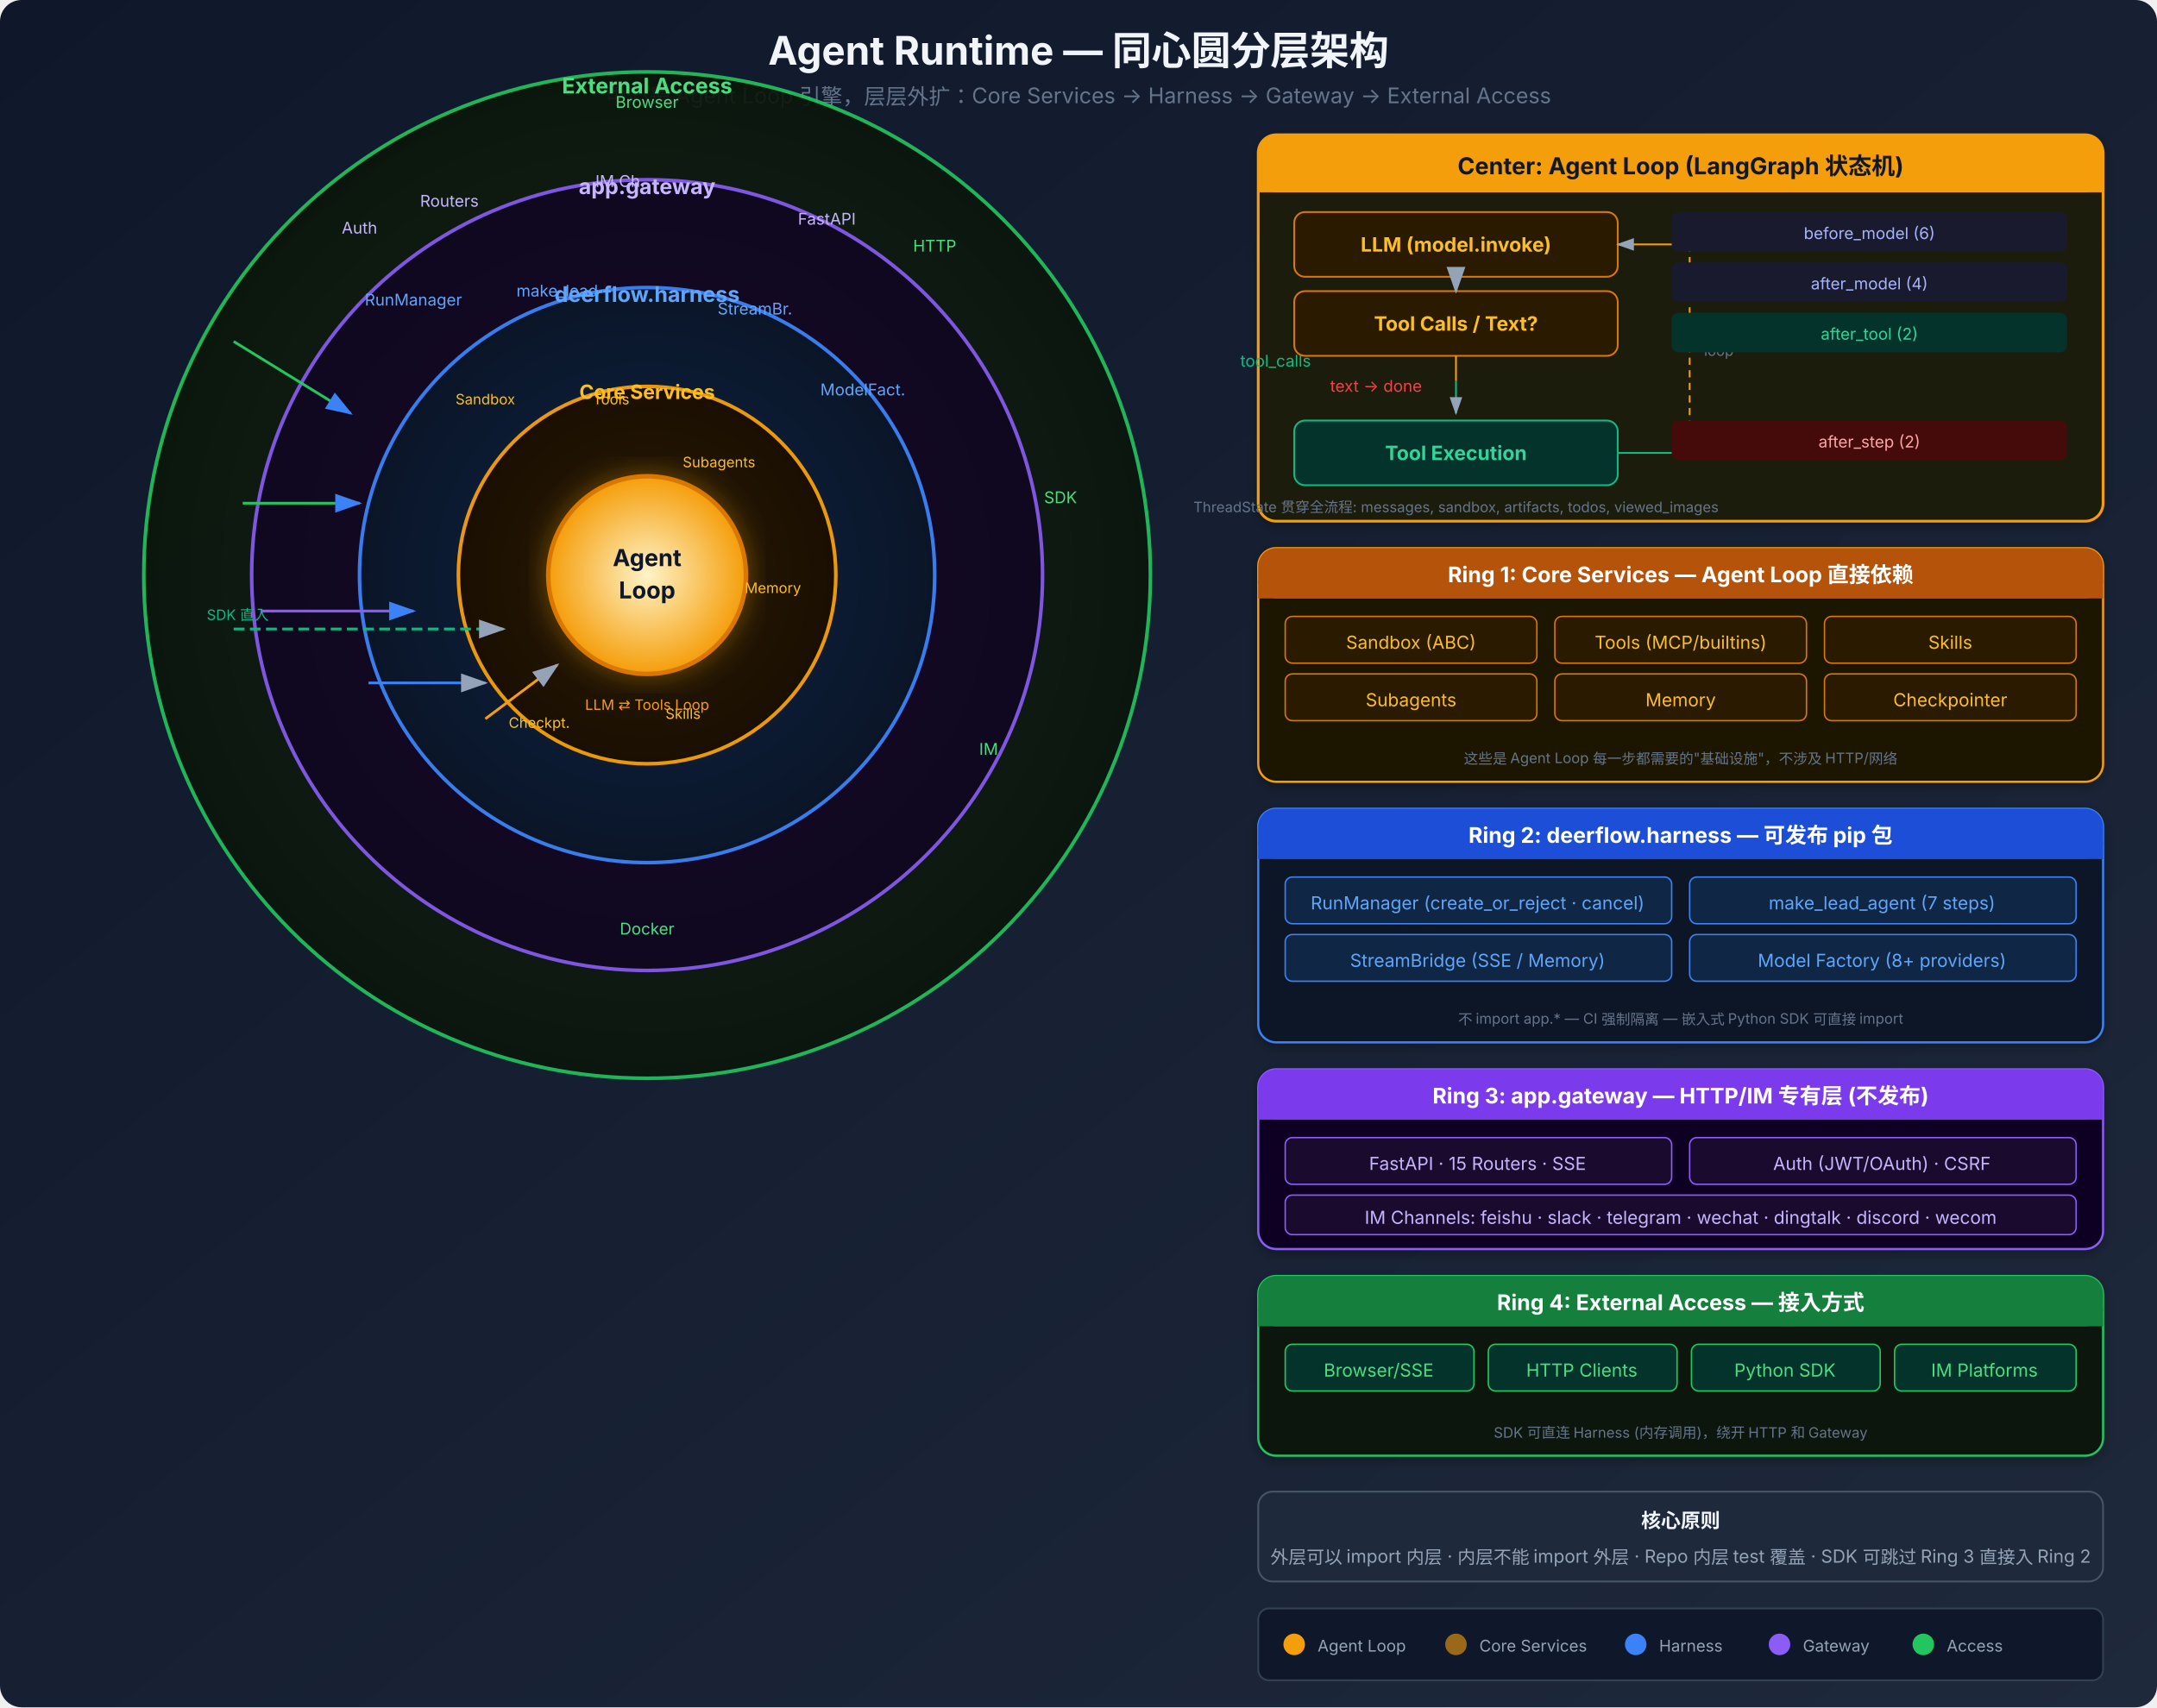
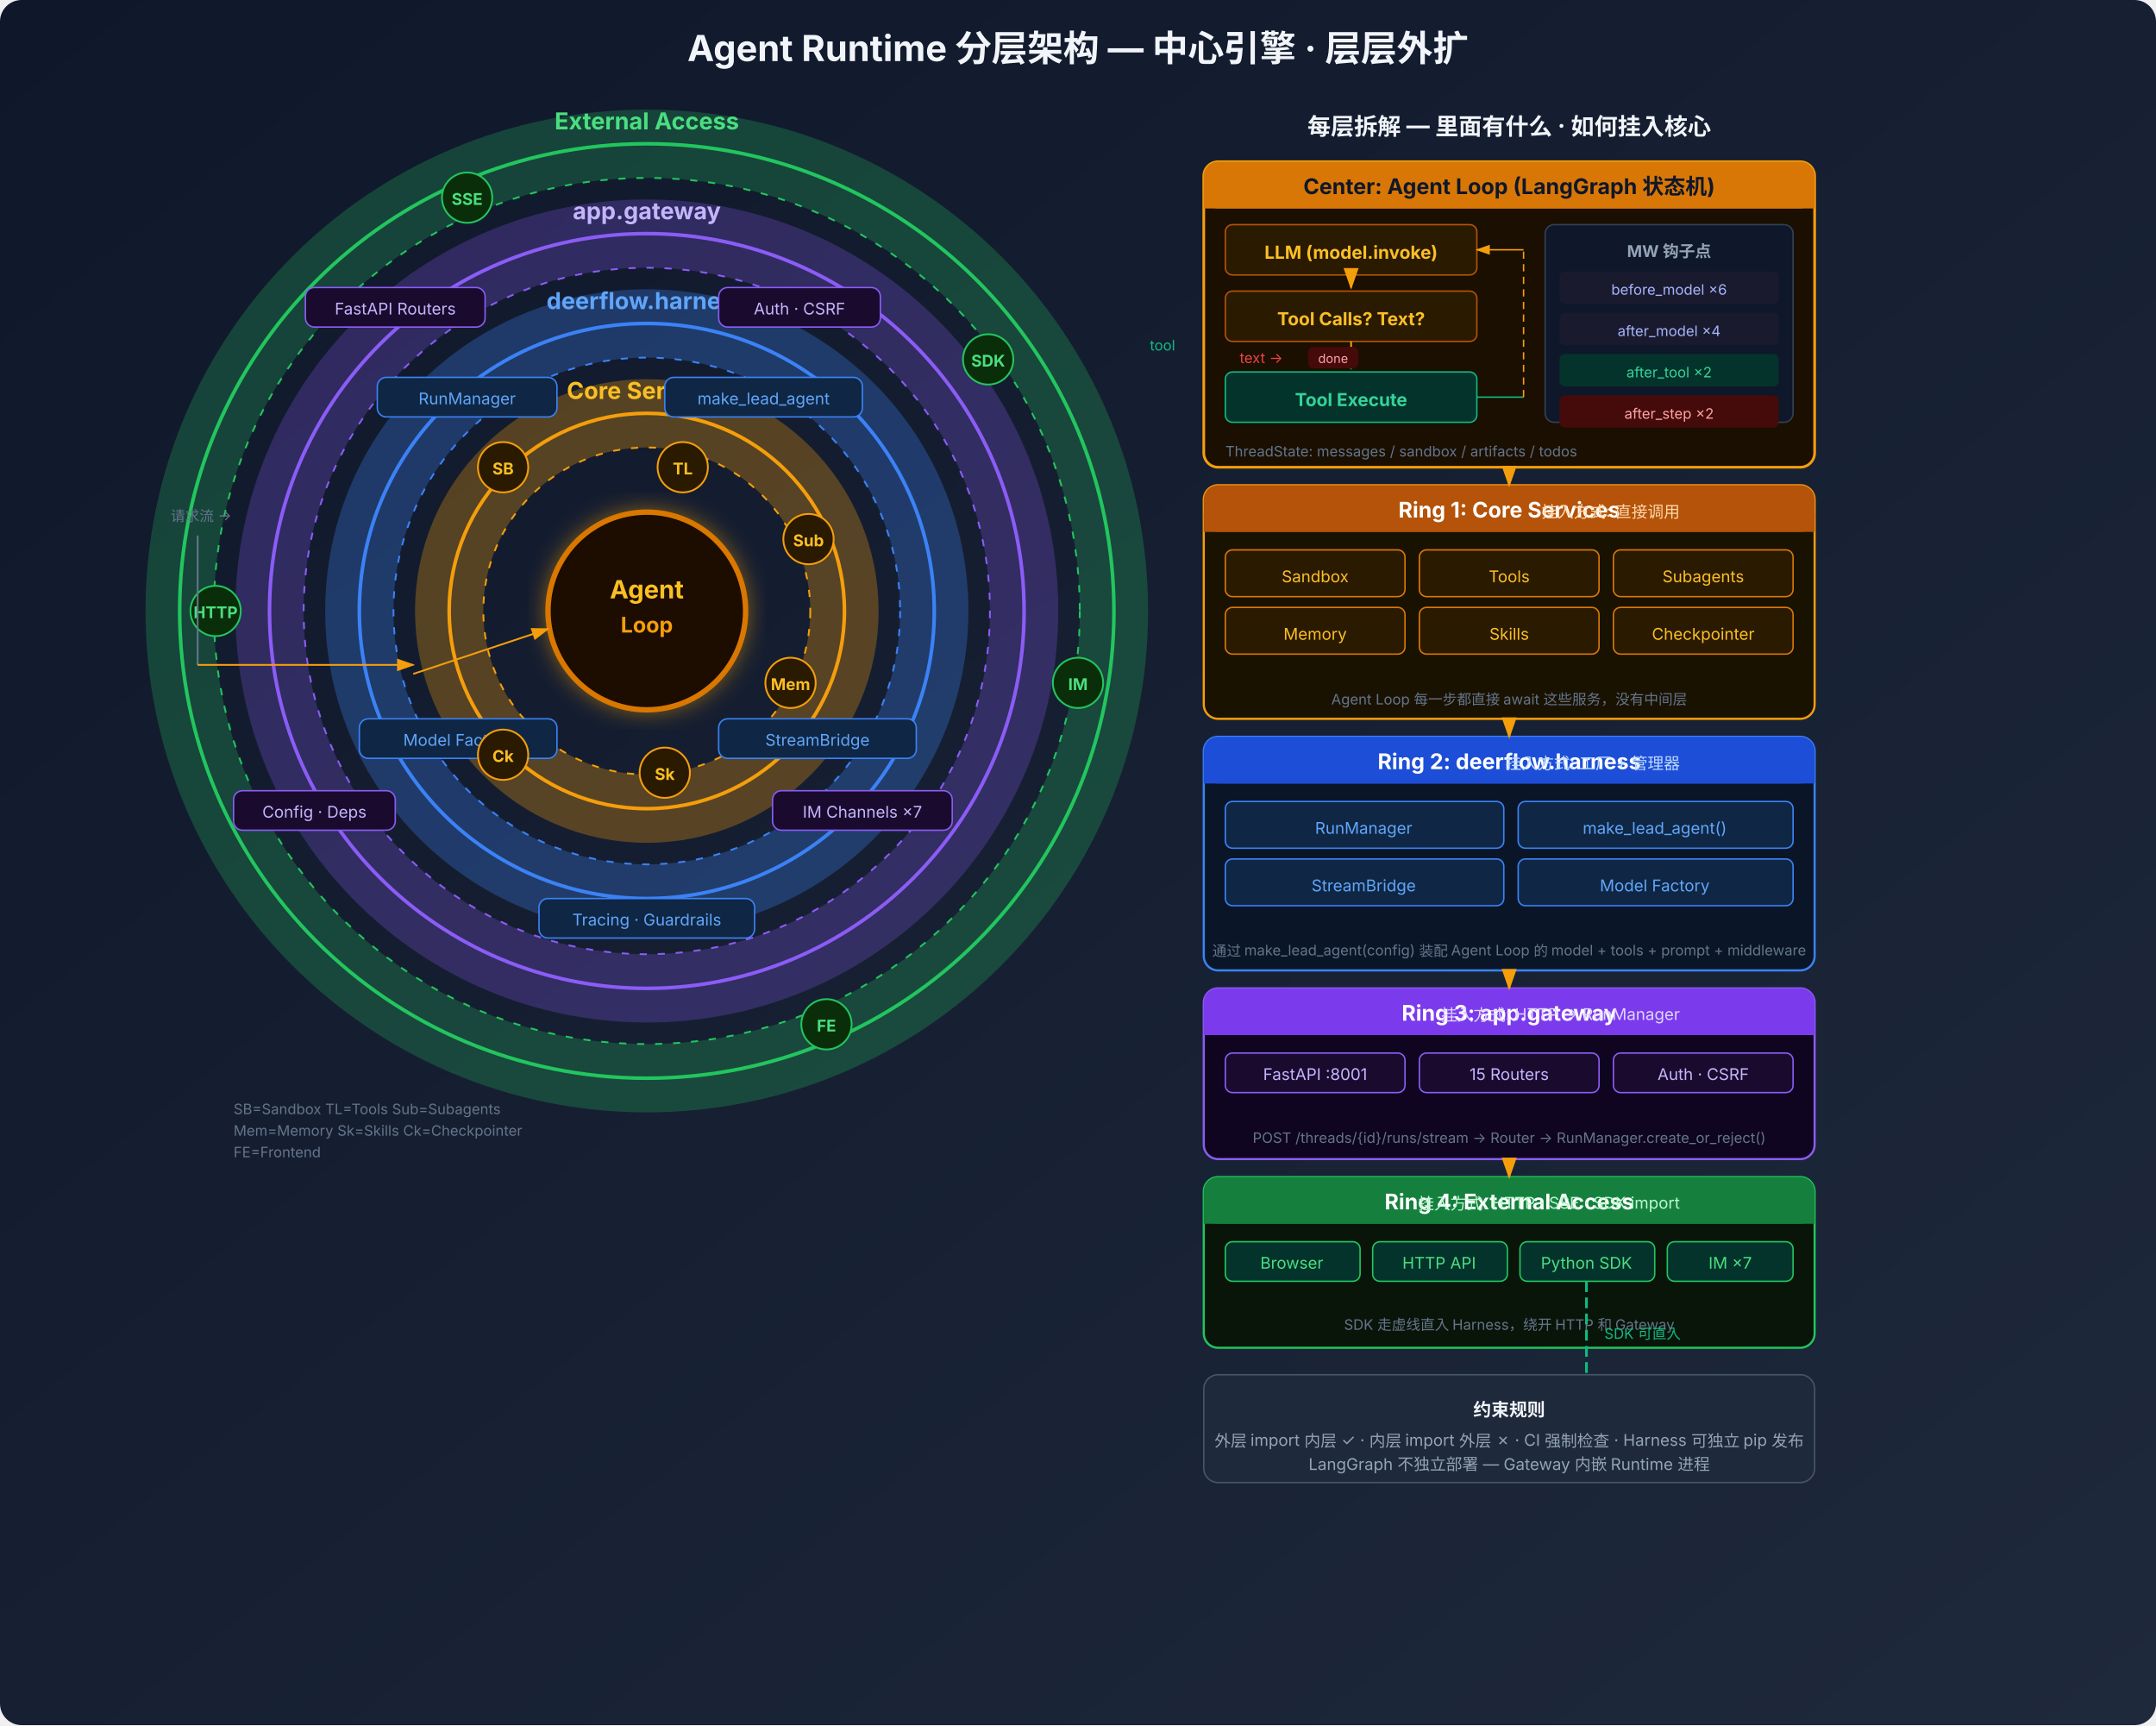
- <svg xmlns="http://www.w3.org/2000/svg" viewBox="0 0 1200 950" font-family="system-ui, -apple-system, sans-serif">
+ <svg xmlns="http://www.w3.org/2000/svg" viewBox="0 0 1200 960" font-family="system-ui, -apple-system, sans-serif">
  <defs>
    <marker id="arrow-in" markerWidth="10" markerHeight="7" refX="9" refY="3.5" orient="auto">
-       <polygon points="0 0, 10 3.5, 0 7" fill="#94a3b8" />
+       <polygon points="0 0, 10 3.5, 0 7" fill="#f59e0b" />
    </marker>
    <marker id="arrow-blue" markerWidth="10" markerHeight="7" refX="9" refY="3.5" orient="auto">
      <polygon points="0 0, 10 3.5, 0 7" fill="#3b82f6" />
+     </marker>
+     <marker id="arrow-purple" markerWidth="10" markerHeight="7" refX="9" refY="3.5" orient="auto">
+       <polygon points="0 0, 10 3.5, 0 7" fill="#8b5cf6" />
+     </marker>
+     <marker id="arrow-green" markerWidth="10" markerHeight="7" refX="9" refY="3.5" orient="auto">
+       <polygon points="0 0, 10 3.5, 0 7" fill="#10b981" />
    </marker>
    <linearGradient id="bg" x1="0%" y1="0%" x2="100%" y2="100%">
      <stop offset="0%" style="stop-color:#0f172a" />
      <stop offset="100%" style="stop-color:#1e293b" />
    </linearGradient>
-     <radialGradient id="coreGrad" cx="50%" cy="50%" r="50%">
-       <stop offset="0%" style="stop-color:#fef3c7" />
-       <stop offset="100%" style="stop-color:#f59e0b" />
-     </radialGradient>
-     <radialGradient id="ring1Grad" cx="50%" cy="50%" r="50%">
-       <stop offset="0%" style="stop-color:#2a1a00" />
-       <stop offset="100%" style="stop-color:#1a0f00" />
-     </radialGradient>
-     <radialGradient id="ring2Grad" cx="50%" cy="50%" r="50%">
-       <stop offset="0%" style="stop-color:#0f2744" />
-       <stop offset="100%" style="stop-color:#0a1628" />
-     </radialGradient>
-     <radialGradient id="ring3Grad" cx="50%" cy="50%" r="50%">
-       <stop offset="0%" style="stop-color:#1a0a2e" />
-       <stop offset="100%" style="stop-color:#0f0520" />
-     </radialGradient>
-     <radialGradient id="ring4Grad" cx="50%" cy="50%" r="50%">
-       <stop offset="0%" style="stop-color:#1a2a1a" />
-       <stop offset="100%" style="stop-color:#0a150a" />
-     </radialGradient>
    <filter id="glow">
-       <feDropShadow dx="0" dy="0" stdDeviation="8" flood-color="#f59e0b" flood-opacity="0.4" />
-     </filter>
-     <filter id="shadow">
-       <feDropShadow dx="0" dy="2" stdDeviation="3" flood-opacity="0.3" />
+       <feDropShadow dx="0" dy="0" stdDeviation="6" flood-color="#f59e0b" flood-opacity="0.5" />
    </filter>
  </defs>
-   <rect width="1200" height="950" rx="12" fill="url(#bg)" />
-   <text x="600" y="36" text-anchor="middle" fill="#f1f5f9" font-size="22" font-weight="bold">Agent Runtime — 同心圆分层架构</text>
-   <text x="600" y="58" text-anchor="middle" fill="#64748b" font-size="12">中心是 Agent Loop 引擎，层层外扩：Core Services → Harness → Gateway → External Access</text>
-   <circle cx="360" cy="320" r="280" fill="url(#ring4Grad)" stroke="#22c55e" stroke-width="2" opacity="0.9" />
-   <text x="360" y="52" text-anchor="middle" fill="#4ade80" font-size="12" font-weight="bold">External Access</text>
-   <circle cx="360" cy="320" r="220" fill="url(#ring3Grad)" stroke="#8b5cf6" stroke-width="2" opacity="0.9" />
-   <text x="360" y="108" text-anchor="middle" fill="#c4b5fd" font-size="12" font-weight="bold">app.gateway</text>
-   <circle cx="360" cy="320" r="160" fill="url(#ring2Grad)" stroke="#3b82f6" stroke-width="2" opacity="0.95" />
-   <text x="360" y="168" text-anchor="middle" fill="#60a5fa" font-size="12" font-weight="bold">deerflow.harness</text>
-   <circle cx="360" cy="320" r="105" fill="url(#ring1Grad)" stroke="#f59e0b" stroke-width="2" opacity="0.95" />
-   <text x="360" y="222" text-anchor="middle" fill="#fbbf24" font-size="11" font-weight="bold">Core Services</text>
-   <circle cx="360" cy="320" r="55" fill="url(#coreGrad)" stroke="#d97706" stroke-width="2.5" filter="url(#glow)" />
-   <text x="360" y="315" text-anchor="middle" fill="#0f172a" font-size="13" font-weight="bold">Agent</text>
-   <text x="360" y="333" text-anchor="middle" fill="#0f172a" font-size="13" font-weight="bold">Loop</text>
-   <rect x="700" y="75" width="470" height="215" rx="10" fill="#1e1a0a" stroke="#f59e0b" stroke-width="1.5" filter="url(#shadow)" />
-   <rect x="700" y="75" width="470" height="32" rx="10" fill="#f59e0b" />
-   <rect x="700" y="97" width="470" height="10" fill="#f59e0b" />
-   <text x="935" y="97" text-anchor="middle" fill="#0f172a" font-size="13" font-weight="bold">Center: Agent Loop (LangGraph 状态机)</text>
-   <rect x="720" y="118" width="180" height="36" rx="6" fill="#2a1a00" stroke="#d97706" stroke-width="1" />
-   <text x="810" y="140" text-anchor="middle" fill="#fbbf24" font-size="11" font-weight="bold">LLM (model.invoke)</text>
-   <rect x="720" y="162" width="180" height="36" rx="6" fill="#2a1a00" stroke="#d97706" stroke-width="1" />
-   <text x="810" y="184" text-anchor="middle" fill="#fbbf24" font-size="11" font-weight="bold">Tool Calls / Text?</text>
-   <line x1="810" y1="154" x2="810" y2="162" stroke="#f59e0b" stroke-width="1.5" marker-end="url(#arrow-in)" />
-   <text x="740" y="218" fill="#ef4444" font-size="9">text → done</text>
-   <text x="690" y="204" fill="#10b981" font-size="9">tool_calls</text>
-   <line x1="810" y1="198" x2="810" y2="212" stroke="#f59e0b" stroke-width="1" />
-   <line x1="810" y1="212" x2="810" y2="230" stroke="#10b981" stroke-width="1" marker-end="url(#arrow-in)" />
-   <rect x="720" y="234" width="180" height="36" rx="6" fill="#04332b" stroke="#10b981" stroke-width="1" />
-   <text x="810" y="256" text-anchor="middle" fill="#34d399" font-size="11" font-weight="bold">Tool Execution</text>
-   <line x1="900" y1="252" x2="940" y2="252" stroke="#10b981" stroke-width="1" />
-   <line x1="940" y1="252" x2="940" y2="136" stroke="#f59e0b" stroke-width="1" stroke-dasharray="4,3" />
-   <line x1="940" y1="136" x2="900" y2="136" stroke="#f59e0b" stroke-width="1" marker-end="url(#arrow-in)" />
-   <text x="948" y="198" fill="#64748b" font-size="8">loop</text>
-   <rect x="930" y="118" width="220" height="22" rx="4" fill="#1a1a2e" />
-   <text x="1040" y="133" text-anchor="middle" fill="#a5b4fc" font-size="9">before_model (6)</text>
-   <rect x="930" y="146" width="220" height="22" rx="4" fill="#1a1a2e" />
-   <text x="1040" y="161" text-anchor="middle" fill="#a5b4fc" font-size="9">after_model (4)</text>
-   <rect x="930" y="174" width="220" height="22" rx="4" fill="#04332b" />
-   <text x="1040" y="189" text-anchor="middle" fill="#34d399" font-size="9">after_tool (2)</text>
-   <rect x="930" y="234" width="220" height="22" rx="4" fill="#450a0a" />
-   <text x="1040" y="249" text-anchor="middle" fill="#fca5a5" font-size="9">after_step (2)</text>
-   <text x="810" y="285" text-anchor="middle" fill="#64748b" font-size="8">ThreadState 贯穿全流程: messages, sandbox, artifacts, todos, viewed_images</text>
-   <rect x="700" y="305" width="470" height="130" rx="10" fill="#1a1200" stroke="#f59e0b" stroke-width="1.2" filter="url(#shadow)" />
-   <rect x="700" y="305" width="470" height="28" rx="10" fill="#b45309" />
-   <rect x="700" y="323" width="470" height="10" fill="#b45309" />
-   <text x="935" y="324" text-anchor="middle" fill="#fff" font-size="12" font-weight="bold">Ring 1: Core Services — Agent Loop 直接依赖</text>
-   <rect x="715" y="343" width="140" height="26" rx="4" fill="#2a1a00" stroke="#d97706" stroke-width="0.8" />
-   <text x="785" y="361" text-anchor="middle" fill="#fbbf24" font-size="10">Sandbox (ABC)</text>
-   <rect x="865" y="343" width="140" height="26" rx="4" fill="#2a1a00" stroke="#d97706" stroke-width="0.8" />
-   <text x="935" y="361" text-anchor="middle" fill="#fbbf24" font-size="10">Tools (MCP/builtins)</text>
-   <rect x="715" y="375" width="140" height="26" rx="4" fill="#2a1a00" stroke="#d97706" stroke-width="0.8" />
-   <text x="785" y="393" text-anchor="middle" fill="#fbbf24" font-size="10">Subagents</text>
-   <rect x="865" y="375" width="140" height="26" rx="4" fill="#2a1a00" stroke="#d97706" stroke-width="0.8" />
-   <text x="935" y="393" text-anchor="middle" fill="#fbbf24" font-size="10">Memory</text>
-   <rect x="1015" y="343" width="140" height="26" rx="4" fill="#2a1a00" stroke="#d97706" stroke-width="0.8" />
-   <text x="1085" y="361" text-anchor="middle" fill="#fbbf24" font-size="10">Skills</text>
-   <rect x="1015" y="375" width="140" height="26" rx="4" fill="#2a1a00" stroke="#d97706" stroke-width="0.8" />
-   <text x="1085" y="393" text-anchor="middle" fill="#fbbf24" font-size="10">Checkpointer</text>
-   <text x="935" y="425" text-anchor="middle" fill="#64748b" font-size="8">这些是 Agent Loop 每一步都需要的"基础设施"，不涉及 HTTP/网络</text>
-   <rect x="700" y="450" width="470" height="130" rx="10" fill="#0a1628" stroke="#3b82f6" stroke-width="1.2" filter="url(#shadow)" />
-   <rect x="700" y="450" width="470" height="28" rx="10" fill="#1d4ed8" />
-   <rect x="700" y="468" width="470" height="10" fill="#1d4ed8" />
-   <text x="935" y="469" text-anchor="middle" fill="#fff" font-size="12" font-weight="bold">Ring 2: deerflow.harness — 可发布 pip 包</text>
-   <rect x="715" y="488" width="215" height="26" rx="4" fill="#0f2744" stroke="#3b82f6" stroke-width="0.8" />
-   <text x="822" y="506" text-anchor="middle" fill="#60a5fa" font-size="10">RunManager (create_or_reject · cancel)</text>
-   <rect x="940" y="488" width="215" height="26" rx="4" fill="#0f2744" stroke="#3b82f6" stroke-width="0.8" />
-   <text x="1047" y="506" text-anchor="middle" fill="#60a5fa" font-size="10">make_lead_agent (7 steps)</text>
-   <rect x="715" y="520" width="215" height="26" rx="4" fill="#0f2744" stroke="#3b82f6" stroke-width="0.8" />
-   <text x="822" y="538" text-anchor="middle" fill="#60a5fa" font-size="10">StreamBridge (SSE / Memory)</text>
-   <rect x="940" y="520" width="215" height="26" rx="4" fill="#0f2744" stroke="#3b82f6" stroke-width="0.8" />
-   <text x="1047" y="538" text-anchor="middle" fill="#60a5fa" font-size="10">Model Factory (8+ providers)</text>
-   <text x="935" y="570" text-anchor="middle" fill="#64748b" font-size="8">不 import app.* — CI 强制隔离 — 嵌入式 Python SDK 可直接 import</text>
-   <rect x="700" y="595" width="470" height="100" rx="10" fill="#0f0520" stroke="#8b5cf6" stroke-width="1.2" filter="url(#shadow)" />
-   <rect x="700" y="595" width="470" height="28" rx="10" fill="#7c3aed" />
-   <rect x="700" y="613" width="470" height="10" fill="#7c3aed" />
-   <text x="935" y="614" text-anchor="middle" fill="#fff" font-size="12" font-weight="bold">Ring 3: app.gateway — HTTP/IM 专有层 (不发布)</text>
-   <rect x="715" y="633" width="215" height="26" rx="4" fill="#1a0a2e" stroke="#8b5cf6" stroke-width="0.8" />
-   <text x="822" y="651" text-anchor="middle" fill="#c4b5fd" font-size="10">FastAPI · 15 Routers · SSE</text>
-   <rect x="940" y="633" width="215" height="26" rx="4" fill="#1a0a2e" stroke="#8b5cf6" stroke-width="0.8" />
-   <text x="1047" y="651" text-anchor="middle" fill="#c4b5fd" font-size="10">Auth (JWT/OAuth) · CSRF</text>
-   <rect x="715" y="665" width="440" height="22" rx="4" fill="#1a0a2e" stroke="#8b5cf6" stroke-width="0.8" />
-   <text x="935" y="681" text-anchor="middle" fill="#c4b5fd" font-size="10">IM Channels: feishu · slack · telegram · wechat · dingtalk · discord · wecom</text>
-   <rect x="700" y="710" width="470" height="100" rx="10" fill="#0a150a" stroke="#22c55e" stroke-width="1.2" filter="url(#shadow)" />
-   <rect x="700" y="710" width="470" height="28" rx="10" fill="#15803d" />
-   <rect x="700" y="728" width="470" height="10" fill="#15803d" />
-   <text x="935" y="729" text-anchor="middle" fill="#fff" font-size="12" font-weight="bold">Ring 4: External Access — 接入方式</text>
-   <rect x="715" y="748" width="105" height="26" rx="4" fill="#04332b" stroke="#22c55e" stroke-width="0.8" />
-   <text x="767" y="766" text-anchor="middle" fill="#4ade80" font-size="10">Browser/SSE</text>
-   <rect x="828" y="748" width="105" height="26" rx="4" fill="#04332b" stroke="#22c55e" stroke-width="0.8" />
-   <text x="880" y="766" text-anchor="middle" fill="#4ade80" font-size="10">HTTP Clients</text>
-   <rect x="941" y="748" width="105" height="26" rx="4" fill="#04332b" stroke="#22c55e" stroke-width="0.8" />
-   <text x="993" y="766" text-anchor="middle" fill="#4ade80" font-size="10">Python SDK</text>
-   <rect x="1054" y="748" width="101" height="26" rx="4" fill="#04332b" stroke="#22c55e" stroke-width="0.8" />
-   <text x="1104" y="766" text-anchor="middle" fill="#4ade80" font-size="10">IM Platforms</text>
-   <text x="935" y="800" text-anchor="middle" fill="#64748b" font-size="8">SDK 可直连 Harness (内存调用)，绕开 HTTP 和 Gateway</text>
-   <line x1="130" y1="190" x2="195" y2="230" stroke="#22c55e" stroke-width="1.5" marker-end="url(#arrow-blue)" />
-   <line x1="135" y1="280" x2="200" y2="280" stroke="#22c55e" stroke-width="1.5" marker-end="url(#arrow-blue)" />
-   <line x1="145" y1="340" x2="230" y2="340" stroke="#8b5cf6" stroke-width="1.5" marker-end="url(#arrow-blue)" />
-   <line x1="205" y1="380" x2="270" y2="380" stroke="#3b82f6" stroke-width="1.5" marker-end="url(#arrow-in)" />
-   <line x1="270" y1="400" x2="310" y2="370" stroke="#f59e0b" stroke-width="1.5" marker-end="url(#arrow-in)" />
-   <line x1="130" y1="350" x2="280" y2="350" stroke="#10b981" stroke-width="1.5" stroke-dasharray="6,3" marker-end="url(#arrow-in)" />
-   <text x="115" y="345" fill="#10b981" font-size="8">SDK 直入</text>
-   <rect x="700" y="830" width="470" height="50" rx="8" fill="#1e293b" stroke="#475569" stroke-width="1" />
-   <text x="935" y="850" text-anchor="middle" fill="#f1f5f9" font-size="11" font-weight="bold">核心原则</text>
-   <text x="935" y="870" text-anchor="middle" fill="#94a3b8" font-size="10">
-     外层可以 import 内层 · 内层不能 import 外层 · Repo 内层 test 覆盖 · SDK 可跳过 Ring 3 直接入 Ring 2
-   </text>
-   <rect x="700" y="895" width="470" height="40" rx="6" fill="#0f172a" stroke="#334155" stroke-width="1" />
-   <circle cx="720" cy="915" r="6" fill="#f59e0b" />
-   <text x="733" y="919" fill="#94a3b8" font-size="9">Agent Loop</text>
-   <circle cx="810" cy="915" r="6" fill="#f59e0b" opacity="0.6" />
-   <text x="823" y="919" fill="#94a3b8" font-size="9">Core Services</text>
-   <circle cx="910" cy="915" r="6" fill="#3b82f6" />
-   <text x="923" y="919" fill="#94a3b8" font-size="9">Harness</text>
-   <circle cx="990" cy="915" r="6" fill="#8b5cf6" />
-   <text x="1003" y="919" fill="#94a3b8" font-size="9">Gateway</text>
-   <circle cx="1070" cy="915" r="6" fill="#22c55e" />
-   <text x="1083" y="919" fill="#94a3b8" font-size="9">Access</text>
-   <text x="360" y="60" text-anchor="middle" fill="#4ade80" font-size="9">Browser</text>
-   <text x="520" y="140" text-anchor="middle" fill="#4ade80" font-size="9">HTTP</text>
-   <text x="590" y="280" text-anchor="middle" fill="#4ade80" font-size="9">SDK</text>
-   <text x="550" y="420" text-anchor="middle" fill="#4ade80" font-size="9">IM</text>
-   <text x="360" y="520" text-anchor="middle" fill="#4ade80" font-size="9">Docker</text>
-   <text x="200" y="130" text-anchor="middle" fill="#c4b5fd" font-size="9">Auth</text>
-   <text x="250" y="115" text-anchor="middle" fill="#c4b5fd" font-size="9">Routers</text>
-   <text x="345" y="104" text-anchor="middle" fill="#c4b5fd" font-size="9">IM Ch.</text>
-   <text x="460" y="125" text-anchor="middle" fill="#c4b5fd" font-size="9">FastAPI</text>
-   <text x="230" y="170" text-anchor="middle" fill="#60a5fa" font-size="9">RunManager</text>
-   <text x="310" y="165" text-anchor="middle" fill="#60a5fa" font-size="9">make_lead</text>
-   <text x="420" y="175" text-anchor="middle" fill="#60a5fa" font-size="9">StreamBr.</text>
-   <text x="480" y="220" text-anchor="middle" fill="#60a5fa" font-size="9">ModelFact.</text>
-   <text x="270" y="225" text-anchor="middle" fill="#fbbf24" font-size="8">Sandbox</text>
-   <text x="340" y="225" text-anchor="middle" fill="#fbbf24" font-size="8">Tools</text>
-   <text x="400" y="260" text-anchor="middle" fill="#fbbf24" font-size="8">Subagents</text>
-   <text x="430" y="330" text-anchor="middle" fill="#fbbf24" font-size="8">Memory</text>
-   <text x="380" y="400" text-anchor="middle" fill="#fbbf24" font-size="8">Skills</text>
-   <text x="300" y="405" text-anchor="middle" fill="#fbbf24" font-size="8">Checkpt.</text>
-   <text x="360" y="395" text-anchor="middle" fill="#f59e0b" font-size="8">LLM ⇄ Tools Loop</text>
+   <rect width="1200" height="960" rx="12" fill="url(#bg)" />
+   <text x="600" y="34" text-anchor="middle" fill="#f1f5f9" font-size="20" font-weight="bold">Agent Runtime 分层架构 — 中心引擎 · 层层外扩</text>
+   <circle cx="360" cy="340" r="260" fill="none" stroke="#22c55e" stroke-width="38" opacity="0.25" />
+   <circle cx="360" cy="340" r="260" fill="none" stroke="#22c55e" stroke-width="2" />
+   <circle cx="360" cy="340" r="241" fill="none" stroke="#22c55e" stroke-width="1" stroke-dasharray="4,6" />
+   <circle cx="360" cy="340" r="210" fill="none" stroke="#8b5cf6" stroke-width="38" opacity="0.25" />
+   <circle cx="360" cy="340" r="210" fill="none" stroke="#8b5cf6" stroke-width="2" />
+   <circle cx="360" cy="340" r="191" fill="none" stroke="#8b5cf6" stroke-width="1" stroke-dasharray="4,6" />
+   <circle cx="360" cy="340" r="160" fill="none" stroke="#3b82f6" stroke-width="38" opacity="0.3" />
+   <circle cx="360" cy="340" r="160" fill="none" stroke="#3b82f6" stroke-width="2" />
+   <circle cx="360" cy="340" r="141" fill="none" stroke="#3b82f6" stroke-width="1" stroke-dasharray="4,6" />
+   <circle cx="360" cy="340" r="110" fill="none" stroke="#f59e0b" stroke-width="38" opacity="0.3" />
+   <circle cx="360" cy="340" r="110" fill="none" stroke="#f59e0b" stroke-width="2" />
+   <circle cx="360" cy="340" r="91" fill="none" stroke="#f59e0b" stroke-width="1" stroke-dasharray="4,6" />
+   <circle cx="360" cy="340" r="55" fill="#1a0f00" stroke="#d97706" stroke-width="3" filter="url(#glow)" />
+   <text x="360" y="333" text-anchor="middle" fill="#fbbf24" font-size="14" font-weight="bold">Agent</text>
+   <text x="360" y="352" text-anchor="middle" fill="#f59e0b" font-size="12" font-weight="bold">Loop</text>
+   <text x="360" y="72" text-anchor="middle" fill="#4ade80" font-size="13" font-weight="bold">External Access</text>
+   <text x="360" y="122" text-anchor="middle" fill="#c4b5fd" font-size="13" font-weight="bold">app.gateway</text>
+   <text x="360" y="172" text-anchor="middle" fill="#60a5fa" font-size="13" font-weight="bold">deerflow.harness</text>
+   <text x="360" y="222" text-anchor="middle" fill="#fbbf24" font-size="13" font-weight="bold">Core Services</text>
+   <circle cx="120" cy="340" r="14" fill="#0a2e0a" stroke="#22c55e" stroke-width="1" />
+   <text x="120" y="344" text-anchor="middle" fill="#4ade80" font-size="9" font-weight="bold">HTTP</text>
+   <circle cx="260" cy="110" r="14" fill="#0a2e0a" stroke="#22c55e" stroke-width="1" />
+   <text x="260" y="114" text-anchor="middle" fill="#4ade80" font-size="9" font-weight="bold">SSE</text>
+   <circle cx="550" cy="200" r="14" fill="#0a2e0a" stroke="#22c55e" stroke-width="1" />
+   <text x="550" y="204" text-anchor="middle" fill="#4ade80" font-size="9" font-weight="bold">SDK</text>
+   <circle cx="600" cy="380" r="14" fill="#0a2e0a" stroke="#22c55e" stroke-width="1" />
+   <text x="600" y="384" text-anchor="middle" fill="#4ade80" font-size="9" font-weight="bold">IM</text>
+   <circle cx="460" cy="570" r="14" fill="#0a2e0a" stroke="#22c55e" stroke-width="1" />
+   <text x="460" y="574" text-anchor="middle" fill="#4ade80" font-size="9" font-weight="bold">FE</text>
+   <rect x="170" y="160" width="100" height="22" rx="5" fill="#1a0a2e" stroke="#8b5cf6" stroke-width="0.8" />
+   <text x="220" y="175" text-anchor="middle" fill="#c4b5fd" font-size="9">FastAPI Routers</text>
+   <rect x="400" y="160" width="90" height="22" rx="5" fill="#1a0a2e" stroke="#8b5cf6" stroke-width="0.8" />
+   <text x="445" y="175" text-anchor="middle" fill="#c4b5fd" font-size="9">Auth · CSRF</text>
+   <rect x="430" y="440" width="100" height="22" rx="5" fill="#1a0a2e" stroke="#8b5cf6" stroke-width="0.8" />
+   <text x="480" y="455" text-anchor="middle" fill="#c4b5fd" font-size="9">IM Channels ×7</text>
+   <rect x="130" y="440" width="90" height="22" rx="5" fill="#1a0a2e" stroke="#8b5cf6" stroke-width="0.8" />
+   <text x="175" y="455" text-anchor="middle" fill="#c4b5fd" font-size="9">Config · Deps</text>
+   <rect x="210" y="210" width="100" height="22" rx="5" fill="#0f2744" stroke="#3b82f6" stroke-width="0.8" />
+   <text x="260" y="225" text-anchor="middle" fill="#60a5fa" font-size="9">RunManager</text>
+   <rect x="370" y="210" width="110" height="22" rx="5" fill="#0f2744" stroke="#3b82f6" stroke-width="0.8" />
+   <text x="425" y="225" text-anchor="middle" fill="#60a5fa" font-size="9">make_lead_agent</text>
+   <rect x="400" y="400" width="110" height="22" rx="5" fill="#0f2744" stroke="#3b82f6" stroke-width="0.8" />
+   <text x="455" y="415" text-anchor="middle" fill="#60a5fa" font-size="9">StreamBridge</text>
+   <rect x="200" y="400" width="110" height="22" rx="5" fill="#0f2744" stroke="#3b82f6" stroke-width="0.8" />
+   <text x="255" y="415" text-anchor="middle" fill="#60a5fa" font-size="9">Model Factory</text>
+   <rect x="300" y="500" width="120" height="22" rx="5" fill="#0f2744" stroke="#3b82f6" stroke-width="0.8" />
+   <text x="360" y="515" text-anchor="middle" fill="#60a5fa" font-size="9">Tracing · Guardrails</text>
+   <circle cx="280" cy="260" r="14" fill="#2a1a00" stroke="#f59e0b" stroke-width="1" />
+   <text x="280" y="264" text-anchor="middle" fill="#fbbf24" font-size="9" font-weight="bold">SB</text>
+   <circle cx="380" cy="260" r="14" fill="#2a1a00" stroke="#f59e0b" stroke-width="1" />
+   <text x="380" y="264" text-anchor="middle" fill="#fbbf24" font-size="9" font-weight="bold">TL</text>
+   <circle cx="450" cy="300" r="14" fill="#2a1a00" stroke="#f59e0b" stroke-width="1" />
+   <text x="450" y="304" text-anchor="middle" fill="#fbbf24" font-size="9" font-weight="bold">Sub</text>
+   <circle cx="440" cy="380" r="14" fill="#2a1a00" stroke="#f59e0b" stroke-width="1" />
+   <text x="440" y="384" text-anchor="middle" fill="#fbbf24" font-size="9" font-weight="bold">Mem</text>
+   <circle cx="370" cy="430" r="14" fill="#2a1a00" stroke="#f59e0b" stroke-width="1" />
+   <text x="370" y="434" text-anchor="middle" fill="#fbbf24" font-size="9" font-weight="bold">Sk</text>
+   <circle cx="280" cy="420" r="14" fill="#2a1a00" stroke="#f59e0b" stroke-width="1" />
+   <text x="280" y="424" text-anchor="middle" fill="#fbbf24" font-size="9" font-weight="bold">Ck</text>
+   <text x="130" y="620" fill="#64748b" font-size="8">SB=Sandbox TL=Tools Sub=Subagents</text>
+   <text x="130" y="632" fill="#64748b" font-size="8">Mem=Memory Sk=Skills Ck=Checkpointer</text>
+   <text x="130" y="644" fill="#64748b" font-size="8">FE=Frontend</text>
+   <text x="840" y="75" text-anchor="middle" fill="#f1f5f9" font-size="13" font-weight="bold">每层拆解 — 里面有什么 · 如何挂入核心</text>
+   <rect x="670" y="90" width="340" height="170" rx="8" fill="#1a0f00" stroke="#f59e0b" stroke-width="1.5" />
+   <rect x="670" y="90" width="340" height="26" rx="8" fill="#d97706" />
+   <rect x="670" y="106" width="340" height="10" fill="#d97706" />
+   <text x="840" y="108" text-anchor="middle" fill="#0f172a" font-size="12" font-weight="bold">Center: Agent Loop (LangGraph 状态机)</text>
+   <rect x="682" y="125" width="140" height="28" rx="4" fill="#2a1a00" stroke="#b45309" stroke-width="0.8" />
+   <text x="752" y="144" text-anchor="middle" fill="#fbbf24" font-size="10" font-weight="bold">LLM (model.invoke)</text>
+   <line x1="752" y1="153" x2="752" y2="160" stroke="#f59e0b" stroke-width="1.2" marker-end="url(#arrow-in)" />
+   <rect x="682" y="162" width="140" height="28" rx="4" fill="#2a1a00" stroke="#b45309" stroke-width="0.8" />
+   <text x="752" y="181" text-anchor="middle" fill="#fbbf24" font-size="10" font-weight="bold">Tool Calls? Text?</text>
+   <text x="640" y="195" fill="#10b981" font-size="8">tool</text>
+   <line x1="752" y1="190" x2="752" y2="196" stroke="#f59e0b" stroke-width="1" />
+   <line x1="752" y1="196" x2="752" y2="205" stroke="#10b981" stroke-width="1" marker-end="url(#arrow-green)" />
+   <rect x="682" y="207" width="140" height="28" rx="4" fill="#04332b" stroke="#10b981" stroke-width="0.8" />
+   <text x="752" y="226" text-anchor="middle" fill="#34d399" font-size="10" font-weight="bold">Tool Execute</text>
+   <line x1="822" y1="221" x2="848" y2="221" stroke="#10b981" stroke-width="0.8" />
+   <line x1="848" y1="221" x2="848" y2="139" stroke="#f59e0b" stroke-width="0.8" stroke-dasharray="4,3" />
+   <line x1="848" y1="139" x2="822" y2="139" stroke="#f59e0b" stroke-width="0.8" marker-end="url(#arrow-in)" />
+   <text x="690" y="202" fill="#ef4444" font-size="8">text →</text>
+   <rect x="728" y="193" width="28" height="12" rx="3" fill="#450a0a" />
+   <text x="742" y="202" text-anchor="middle" fill="#fca5a5" font-size="7">done</text>
+   <rect x="860" y="125" width="138" height="110" rx="5" fill="#0f172a" stroke="#334155" stroke-width="0.8" />
+   <text x="929" y="143" text-anchor="middle" fill="#94a3b8" font-size="9" font-weight="bold">MW 钩子点</text>
+   <rect x="868" y="151" width="122" height="18" rx="3" fill="#1a1a2e" />
+   <text x="929" y="164" text-anchor="middle" fill="#a5b4fc" font-size="8">before_model ×6</text>
+   <rect x="868" y="174" width="122" height="18" rx="3" fill="#1a1a2e" />
+   <text x="929" y="187" text-anchor="middle" fill="#a5b4fc" font-size="8">after_model ×4</text>
+   <rect x="868" y="197" width="122" height="18" rx="3" fill="#04332b" />
+   <text x="929" y="210" text-anchor="middle" fill="#34d399" font-size="8">after_tool ×2</text>
+   <rect x="868" y="220" width="122" height="18" rx="3" fill="#450a0a" />
+   <text x="929" y="233" text-anchor="middle" fill="#fca5a5" font-size="8">after_step ×2</text>
+   <text x="682" y="254" fill="#64748b" font-size="8">ThreadState: messages / sandbox / artifacts / todos</text>
+   <rect x="670" y="270" width="340" height="130" rx="8" fill="#1a1200" stroke="#f59e0b" stroke-width="1.2" />
+   <rect x="670" y="270" width="340" height="26" rx="8" fill="#b45309" />
+   <rect x="670" y="286" width="340" height="10" fill="#b45309" />
+   <text x="840" y="288" text-anchor="middle" fill="#fff" font-size="12" font-weight="bold">Ring 1: Core Services</text>
+   <text x="935" y="288" text-anchor="end" fill="#fed7aa" font-size="9">挂入方式: 直接调用</text>
+   <rect x="682" y="306" width="100" height="26" rx="4" fill="#2a1a00" stroke="#d97706" stroke-width="0.8" />
+   <text x="732" y="324" text-anchor="middle" fill="#fbbf24" font-size="9">Sandbox</text>
+   <rect x="790" y="306" width="100" height="26" rx="4" fill="#2a1a00" stroke="#d97706" stroke-width="0.8" />
+   <text x="840" y="324" text-anchor="middle" fill="#fbbf24" font-size="9">Tools</text>
+   <rect x="898" y="306" width="100" height="26" rx="4" fill="#2a1a00" stroke="#d97706" stroke-width="0.8" />
+   <text x="948" y="324" text-anchor="middle" fill="#fbbf24" font-size="9">Subagents</text>
+   <rect x="682" y="338" width="100" height="26" rx="4" fill="#2a1a00" stroke="#d97706" stroke-width="0.8" />
+   <text x="732" y="356" text-anchor="middle" fill="#fbbf24" font-size="9">Memory</text>
+   <rect x="790" y="338" width="100" height="26" rx="4" fill="#2a1a00" stroke="#d97706" stroke-width="0.8" />
+   <text x="840" y="356" text-anchor="middle" fill="#fbbf24" font-size="9">Skills</text>
+   <rect x="898" y="338" width="100" height="26" rx="4" fill="#2a1a00" stroke="#d97706" stroke-width="0.8" />
+   <text x="948" y="356" text-anchor="middle" fill="#fbbf24" font-size="9">Checkpointer</text>
+   <text x="840" y="392" text-anchor="middle" fill="#64748b" font-size="8">Agent Loop 每一步都直接 await 这些服务，没有中间层</text>
+   <rect x="670" y="410" width="340" height="130" rx="8" fill="#0a1628" stroke="#3b82f6" stroke-width="1.2" />
+   <rect x="670" y="410" width="340" height="26" rx="8" fill="#1d4ed8" />
+   <rect x="670" y="426" width="340" height="10" fill="#1d4ed8" />
+   <text x="840" y="428" text-anchor="middle" fill="#fff" font-size="12" font-weight="bold">Ring 2: deerflow.harness</text>
+   <text x="935" y="428" text-anchor="end" fill="#bfdbfe" font-size="9">挂入方式: 工厂 + 管理器</text>
+   <rect x="682" y="446" width="155" height="26" rx="4" fill="#0f2744" stroke="#3b82f6" stroke-width="0.8" />
+   <text x="759" y="464" text-anchor="middle" fill="#60a5fa" font-size="9">RunManager</text>
+   <rect x="845" y="446" width="153" height="26" rx="4" fill="#0f2744" stroke="#3b82f6" stroke-width="0.8" />
+   <text x="921" y="464" text-anchor="middle" fill="#60a5fa" font-size="9">make_lead_agent()</text>
+   <rect x="682" y="478" width="155" height="26" rx="4" fill="#0f2744" stroke="#3b82f6" stroke-width="0.8" />
+   <text x="759" y="496" text-anchor="middle" fill="#60a5fa" font-size="9">StreamBridge</text>
+   <rect x="845" y="478" width="153" height="26" rx="4" fill="#0f2744" stroke="#3b82f6" stroke-width="0.8" />
+   <text x="921" y="496" text-anchor="middle" fill="#60a5fa" font-size="9">Model Factory</text>
+   <text x="840" y="532" text-anchor="middle" fill="#64748b" font-size="8">通过 make_lead_agent(config) 装配 Agent Loop 的 model + tools + prompt + middleware</text>
+   <rect x="670" y="550" width="340" height="95" rx="8" fill="#0f0520" stroke="#8b5cf6" stroke-width="1.2" />
+   <rect x="670" y="550" width="340" height="26" rx="8" fill="#7c3aed" />
+   <rect x="670" y="566" width="340" height="10" fill="#7c3aed" />
+   <text x="840" y="568" text-anchor="middle" fill="#fff" font-size="12" font-weight="bold">Ring 3: app.gateway</text>
+   <text x="935" y="568" text-anchor="end" fill="#ddd6fe" font-size="9">挂入方式: HTTP → RunManager</text>
+   <rect x="682" y="586" width="100" height="22" rx="4" fill="#1a0a2e" stroke="#8b5cf6" stroke-width="0.8" />
+   <text x="732" y="601" text-anchor="middle" fill="#c4b5fd" font-size="9">FastAPI :8001</text>
+   <rect x="790" y="586" width="100" height="22" rx="4" fill="#1a0a2e" stroke="#8b5cf6" stroke-width="0.8" />
+   <text x="840" y="601" text-anchor="middle" fill="#c4b5fd" font-size="9">15 Routers</text>
+   <rect x="898" y="586" width="100" height="22" rx="4" fill="#1a0a2e" stroke="#8b5cf6" stroke-width="0.8" />
+   <text x="948" y="601" text-anchor="middle" fill="#c4b5fd" font-size="9">Auth · CSRF</text>
+   <text x="840" y="636" text-anchor="middle" fill="#64748b" font-size="8">POST /threads/{id}/runs/stream → Router → RunManager.create_or_reject()</text>
+   <rect x="670" y="655" width="340" height="95" rx="8" fill="#0a150a" stroke="#22c55e" stroke-width="1.2" />
+   <rect x="670" y="655" width="340" height="26" rx="8" fill="#15803d" />
+   <rect x="670" y="671" width="340" height="10" fill="#15803d" />
+   <text x="840" y="673" text-anchor="middle" fill="#fff" font-size="12" font-weight="bold">Ring 4: External Access</text>
+   <text x="935" y="673" text-anchor="end" fill="#bbf7d0" font-size="9">挂入方式: HTTP · SSE · SDK import</text>
+   <rect x="682" y="691" width="75" height="22" rx="4" fill="#04332b" stroke="#22c55e" stroke-width="0.8" />
+   <text x="719" y="706" text-anchor="middle" fill="#4ade80" font-size="9">Browser</text>
+   <rect x="764" y="691" width="75" height="22" rx="4" fill="#04332b" stroke="#22c55e" stroke-width="0.8" />
+   <text x="801" y="706" text-anchor="middle" fill="#4ade80" font-size="9">HTTP API</text>
+   <rect x="846" y="691" width="75" height="22" rx="4" fill="#04332b" stroke="#22c55e" stroke-width="0.8" />
+   <text x="883" y="706" text-anchor="middle" fill="#4ade80" font-size="9">Python SDK</text>
+   <rect x="928" y="691" width="70" height="22" rx="4" fill="#04332b" stroke="#22c55e" stroke-width="0.8" />
+   <text x="963" y="706" text-anchor="middle" fill="#4ade80" font-size="9">IM ×7</text>
+   <text x="840" y="740" text-anchor="middle" fill="#64748b" font-size="8">SDK 走虚线直入 Harness，绕开 HTTP 和 Gateway</text>
+   <rect x="670" y="765" width="340" height="60" rx="8" fill="#1e293b" stroke="#475569" stroke-width="0.8" />
+   <text x="840" y="788" text-anchor="middle" fill="#f1f5f9" font-size="10" font-weight="bold">约束规则</text>
+   <text x="840" y="805" text-anchor="middle" fill="#94a3b8" font-size="9">外层 import 内层 ✓ · 内层 import 外层 ✗ · CI 强制检查 · Harness 可独立 pip 发布</text>
+   <text x="840" y="818" text-anchor="middle" fill="#94a3b8" font-size="9">LangGraph 不独立部署 — Gateway 内嵌 Runtime 进程</text>
+   <line x1="840" y1="260" x2="840" y2="270" stroke="#f59e0b" stroke-width="1.2" marker-end="url(#arrow-in)" />
+   <line x1="840" y1="400" x2="840" y2="410" stroke="#f59e0b" stroke-width="1.2" marker-end="url(#arrow-in)" />
+   <line x1="840" y1="540" x2="840" y2="550" stroke="#f59e0b" stroke-width="1.2" marker-end="url(#arrow-in)" />
+   <line x1="840" y1="645" x2="840" y2="655" stroke="#f59e0b" stroke-width="1.2" marker-end="url(#arrow-in)" />
+   <line x1="883" y1="713" x2="883" y2="765" stroke="#10b981" stroke-width="1.5" stroke-dasharray="6,3" />
+   <text x="893" y="745" fill="#10b981" font-size="8">SDK 可直入</text>
+   <text x="95" y="290" fill="#64748b" font-size="8">请求流 →</text>
+   <line x1="110" y1="298" x2="110" y2="370" stroke="#64748b" stroke-width="1" />
+   <line x1="110" y1="370" x2="230" y2="370" stroke="#f59e0b" stroke-width="1" marker-end="url(#arrow-in)" />
+   <line x1="230" y1="375" x2="305" y2="350" stroke="#f59e0b" stroke-width="1" marker-end="url(#arrow-in)" />
</svg>
